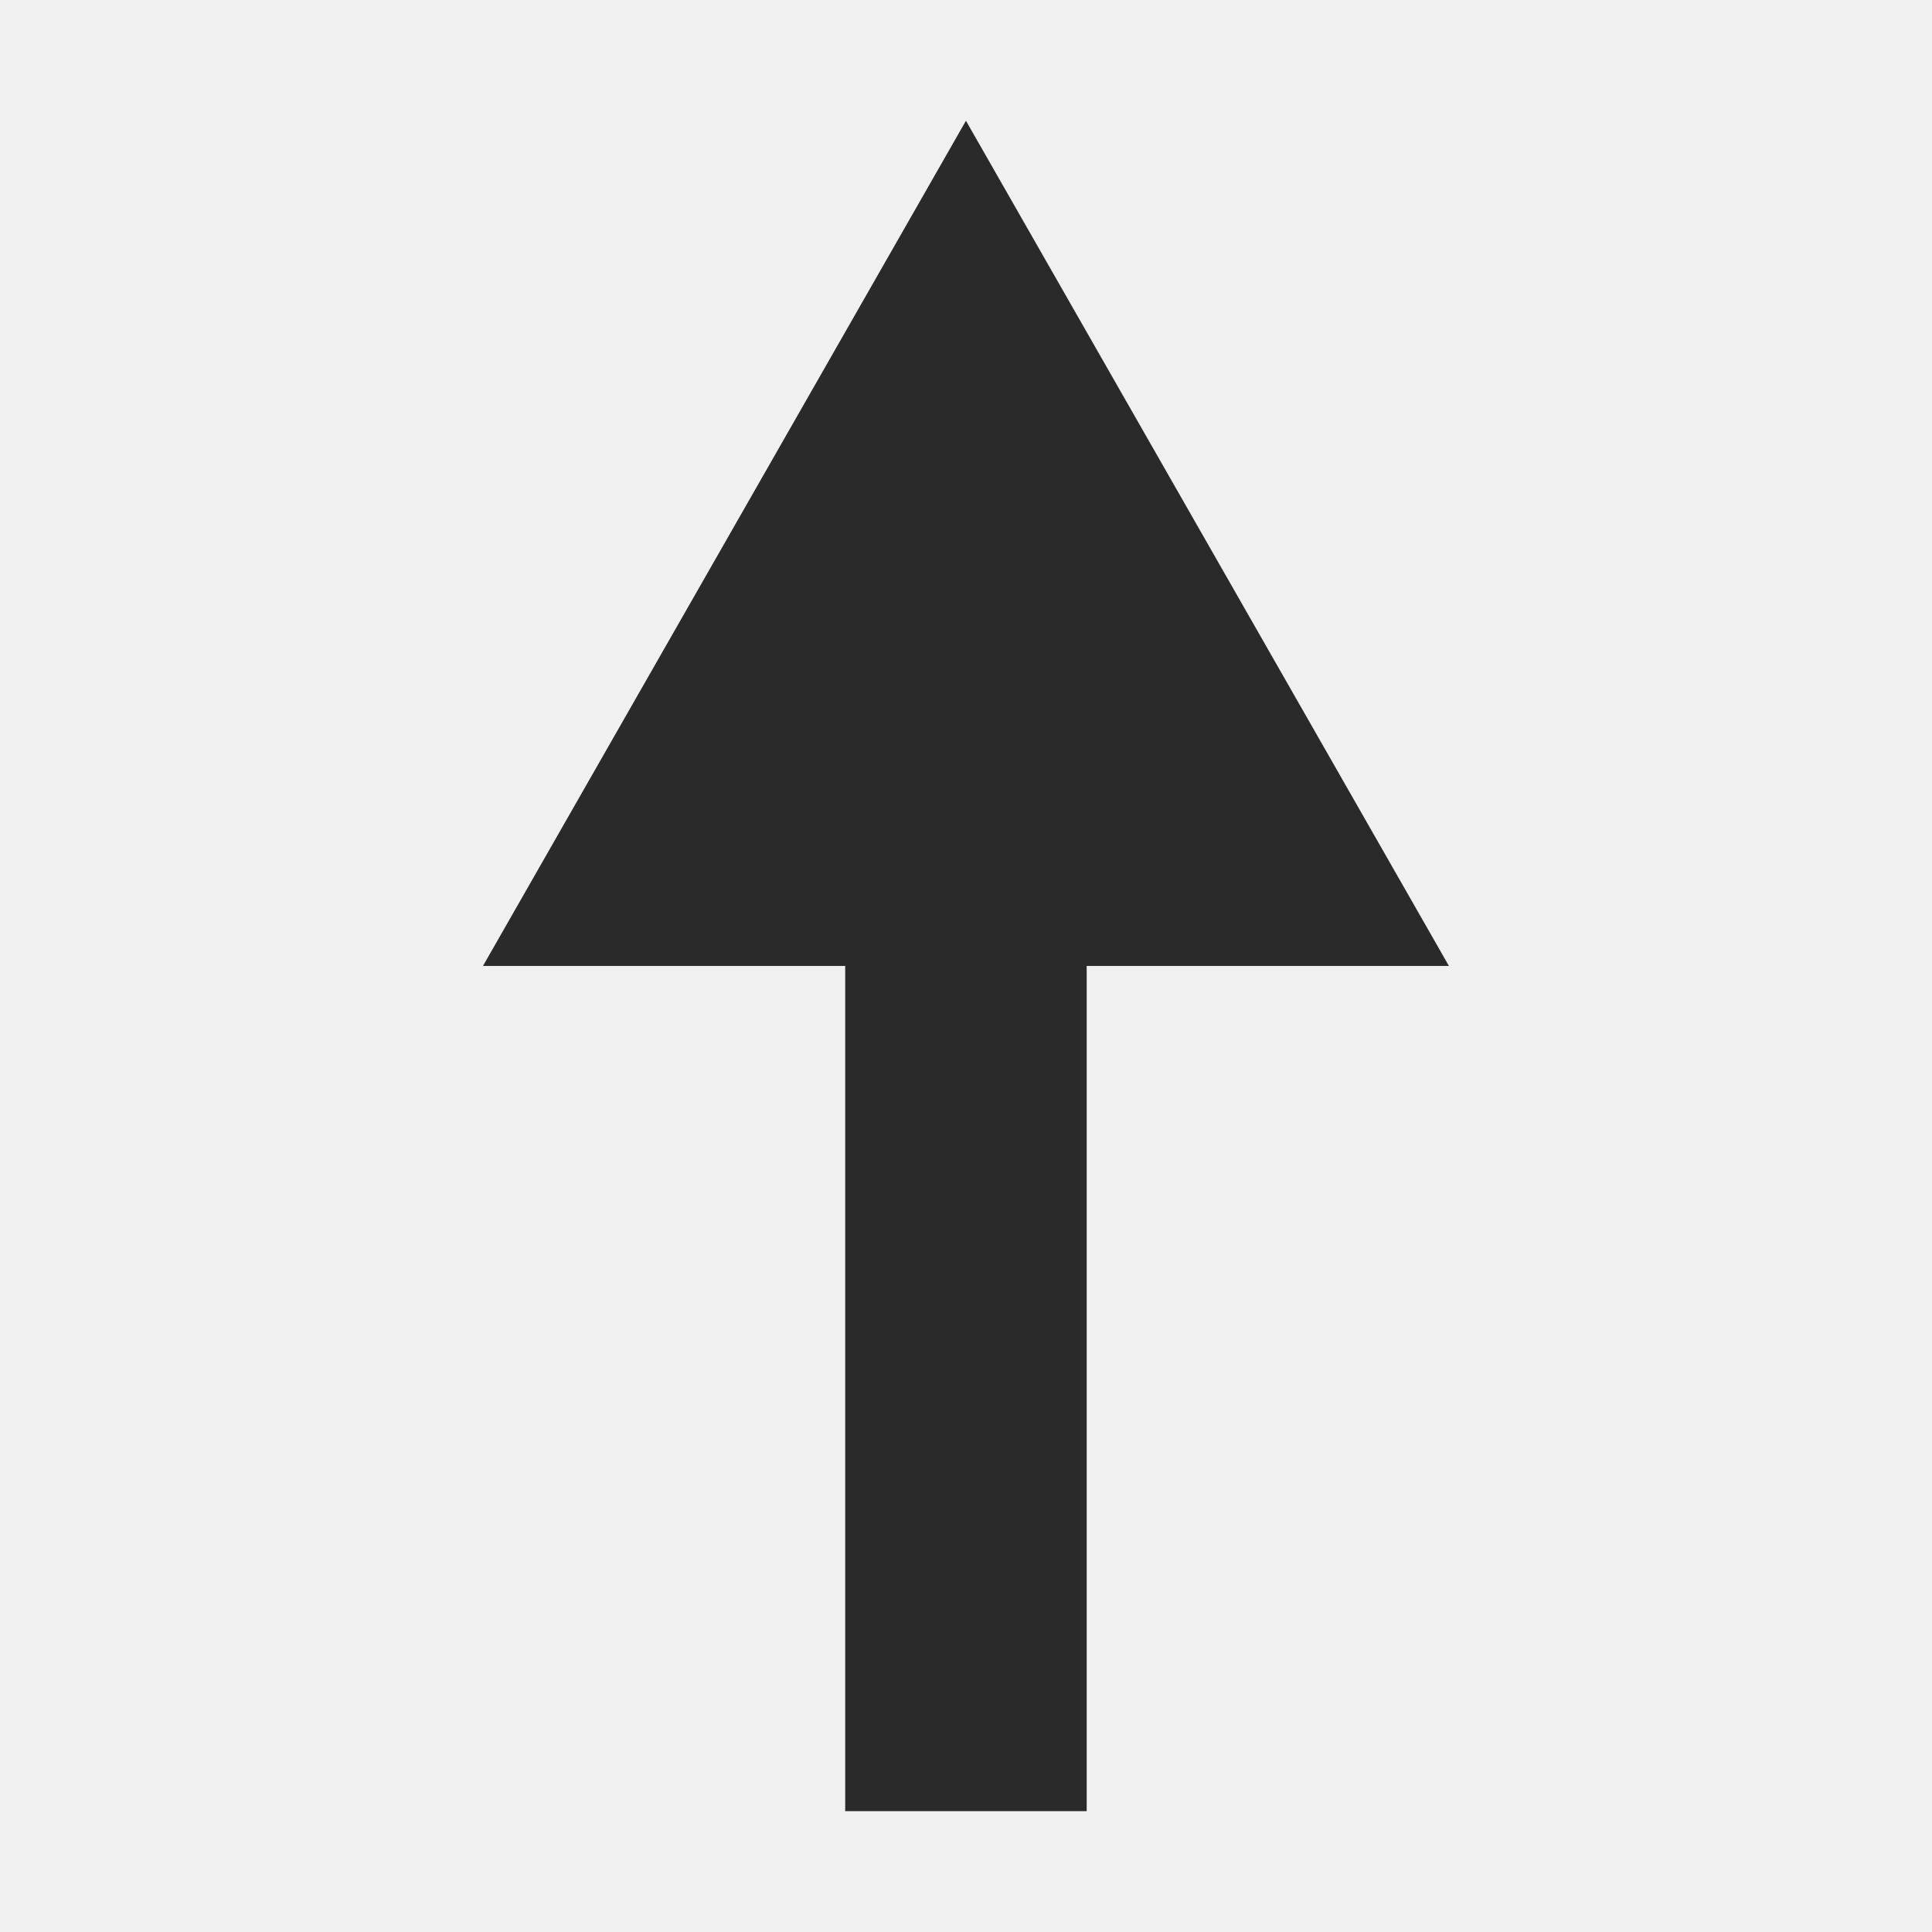
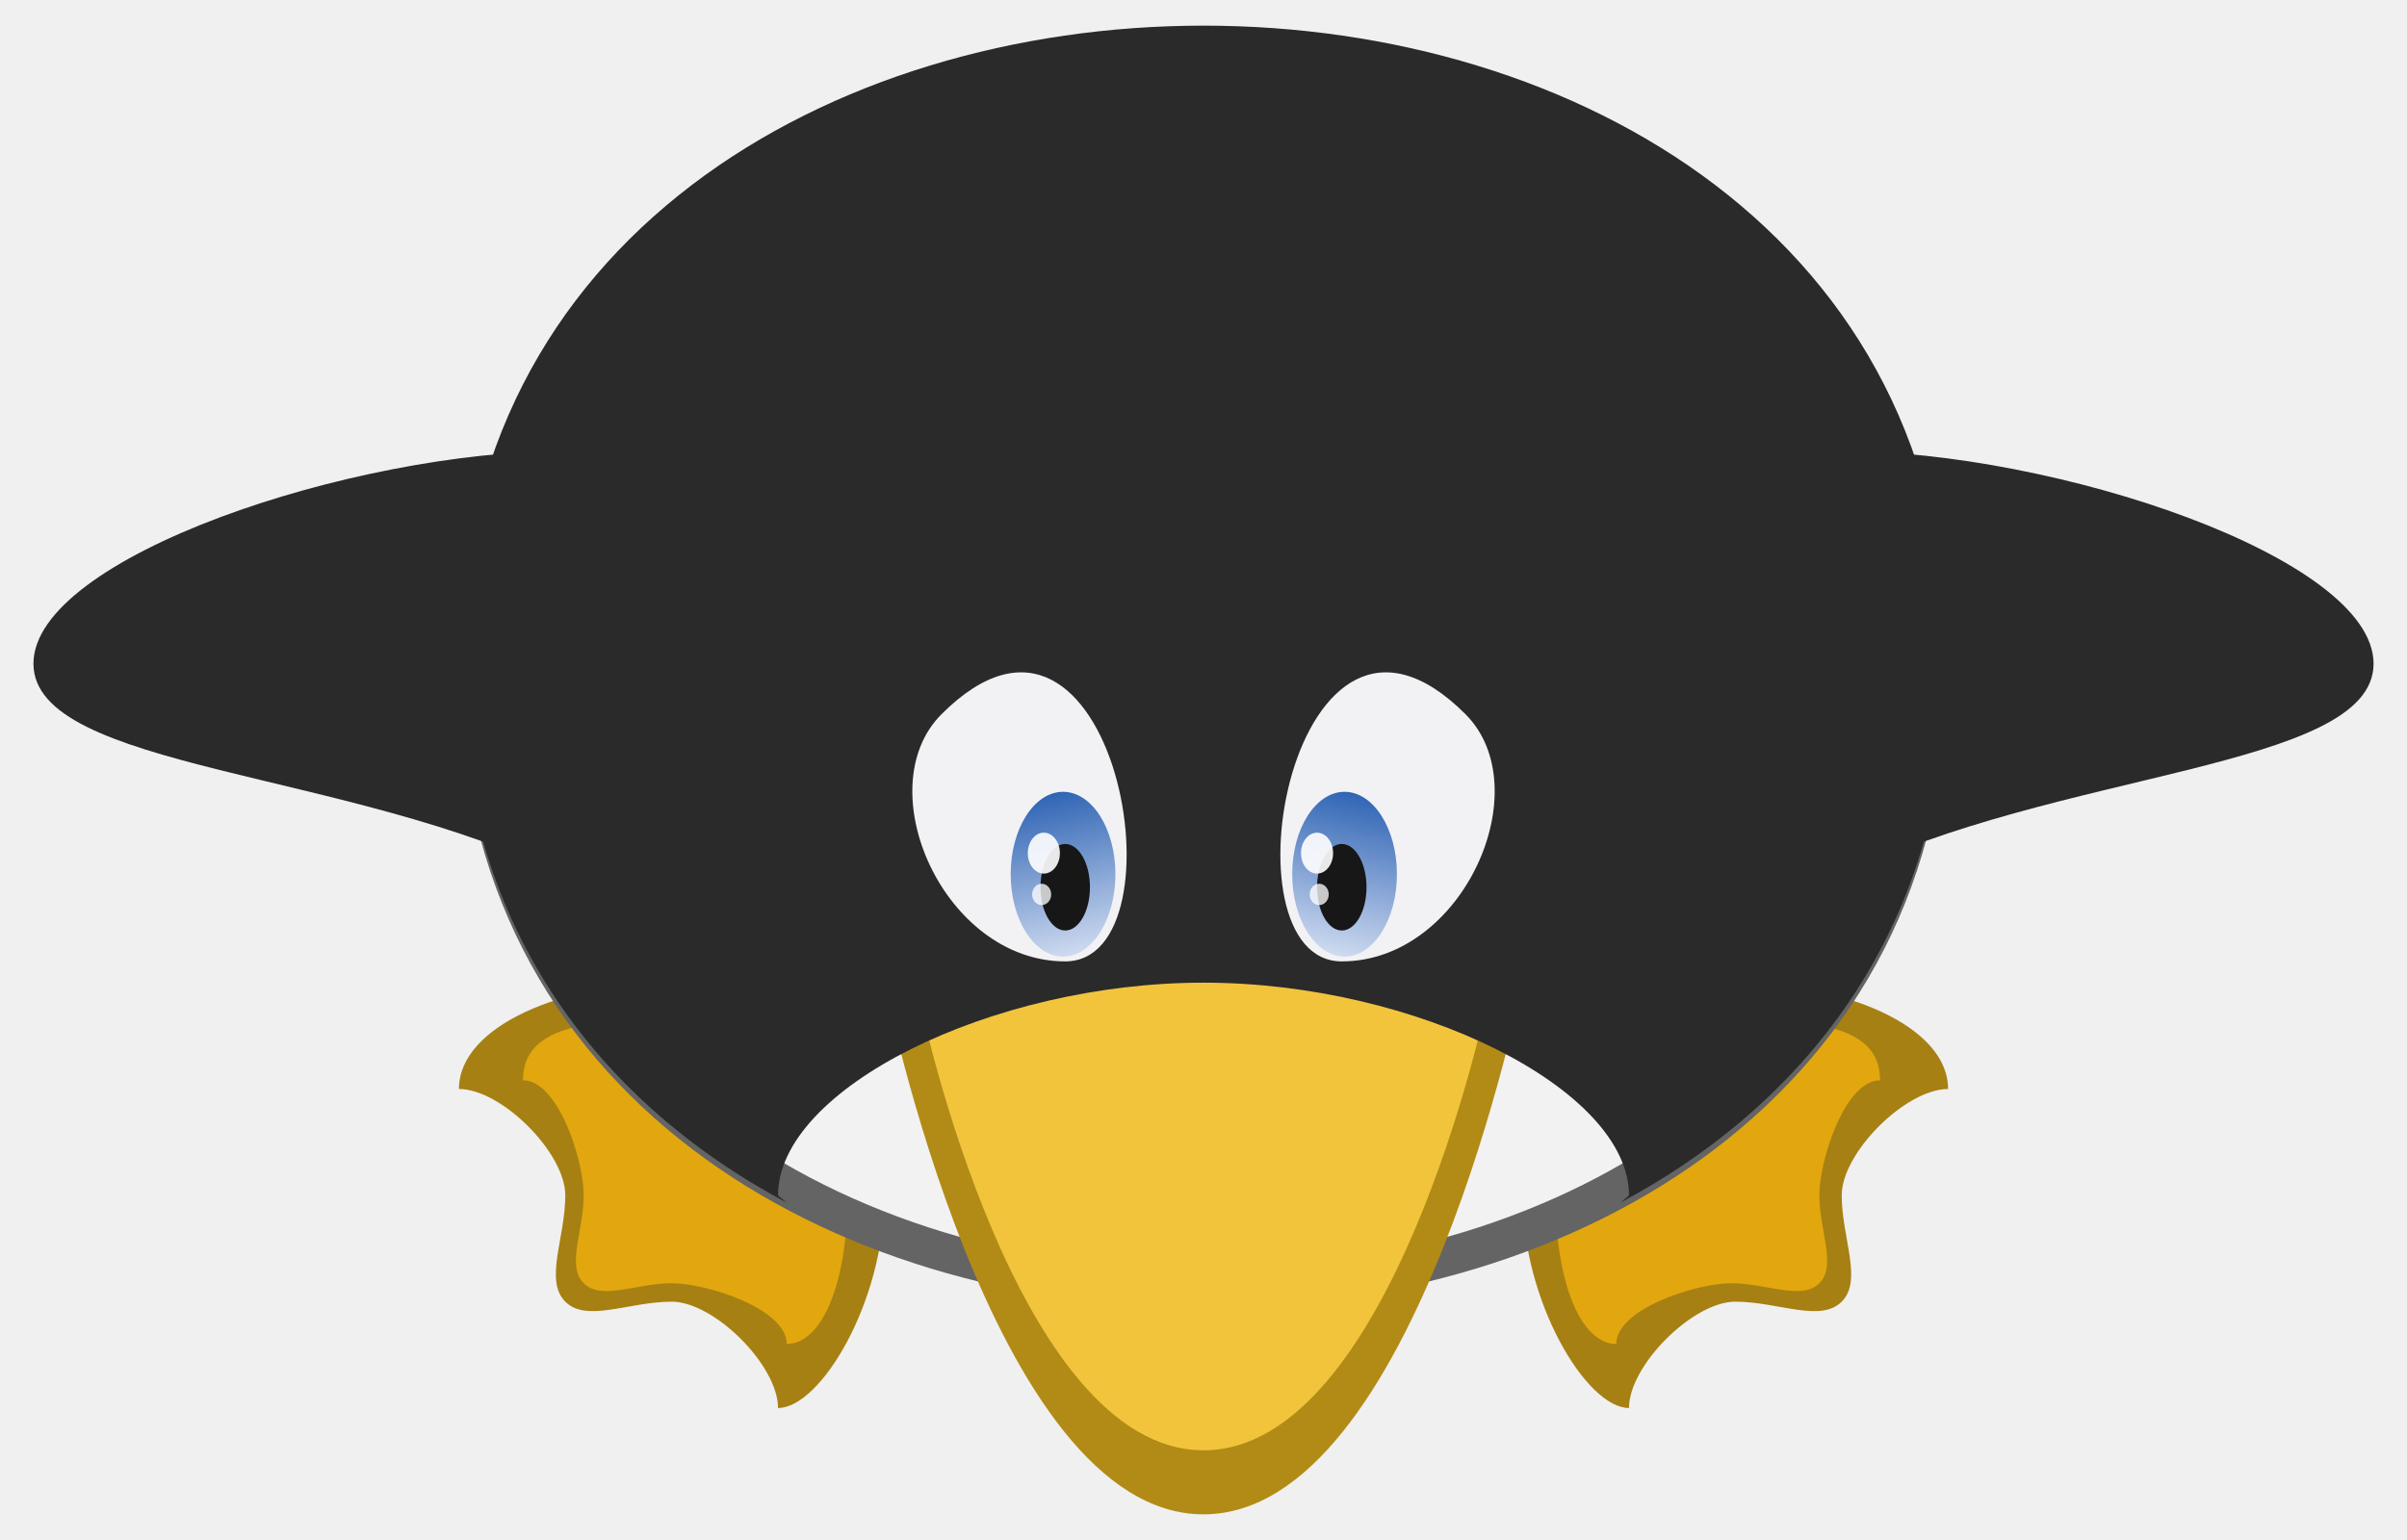
- <svg xmlns="http://www.w3.org/2000/svg" width="32" height="32" viewBox="0 0 8.467 8.467">
-   <path style="opacity:1;vector-effect:none;fill:#2a2a2a;fill-opacity:1;stroke:none;stroke-width:3;stroke-linecap:round;stroke-linejoin:miter;stroke-miterlimit:4;stroke-dasharray:none;stroke-dashoffset:0;stroke-opacity:1" d="M16 2 8 16h6v14h4V16h6z" transform="scale(.26458)" />
+ <svg xmlns="http://www.w3.org/2000/svg" xmlns:xlink="http://www.w3.org/1999/xlink" viewBox="0 0 177.165 113.386" height="32mm" width="50mm">
+   <defs>
+     <linearGradient gradientUnits="userSpaceOnUse" y2="388.546" x2="749.74" y1="374.469" x1="746.51" id="b" xlink:href="#a" />
+     <linearGradient id="a">
+       <stop offset="0" style="stop-color:#275eb1;stop-opacity:1" />
+       <stop offset="1" style="stop-color:#e6ecf9;stop-opacity:1" />
+     </linearGradient>
+     <linearGradient gradientTransform="translate(-1517.61)" gradientUnits="userSpaceOnUse" y2="388.546" x2="749.74" y1="374.469" x1="746.51" id="c" xlink:href="#a" />
+   </defs>
+   <g style="display:inline">
+     <path style="display:inline;fill:#a78014;fill-opacity:1;stroke:none" d="M718.854 388.854c-7.83 0-15.658 3.132-15.658 7.83 3.131 0 7.829 4.697 7.829 7.828 0 3.132-1.566 6.264 0 7.83 1.566 1.565 4.697 0 7.83 0 3.13 0 7.828 4.697 7.828 7.829 3.132 0 7.83-7.83 7.83-15.659-3.132-6.263-9.396-10.96-15.659-15.658z" transform="translate(-669.417 -316.503)" />
+     <path style="display:inline;fill:#e2a70e;fill-opacity:1;stroke:none" d="M718.854 391.569c-6.472 0-10.944.588-10.944 4.472 2.59 0 4.472 5.883 4.472 8.471 0 2.59-1.294 5.178 0 6.472 1.295 1.295 3.883 0 6.472 0 2.589 0 8.472 1.883 8.472 4.472 2.589 0 4.472-4.472 4.472-10.944-2.589-5.177-7.766-9.06-12.944-12.943z" transform="translate(-669.417 -316.503)" />
+     <path style="display:inline;fill:#a78014;fill-opacity:1;stroke:none" d="M797.146 388.854c7.83 0 15.658 3.132 15.658 7.83-3.131 0-7.829 4.697-7.829 7.828 0 3.132 1.566 6.264 0 7.83-1.566 1.565-4.697 0-7.83 0-3.13 0-7.828 4.697-7.828 7.829-3.132 0-7.83-7.83-7.83-15.659 3.132-6.263 9.396-10.96 15.659-15.658z" transform="translate(-669.417 -316.503)" />
+     <path style="display:inline;fill:#e2a70e;fill-opacity:1;stroke:none" d="M796.854 391.569c6.472 0 10.944.588 10.944 4.472-2.589 0-4.472 5.883-4.472 8.471 0 2.59 1.294 5.178 0 6.472-1.294 1.295-3.883 0-6.472 0-2.589 0-8.472 1.883-8.472 4.472-2.588 0-4.472-4.472-4.472-10.944 2.59-5.177 7.767-9.06 12.944-12.943z" transform="translate(-669.417 -316.503)" />
+     <path style="fill:#646464;fill-opacity:1;stroke:none" d="M703.196 365.846c0-62.633 109.608-62.633 109.608 0 0 62.634-109.608 62.634-109.608 0z" transform="translate(-669.417 -316.503)" />
+     <path style="display:inline;fill:#f2f2f2;fill-opacity:1;stroke:none" d="M705.91 365.367c0-59.531 104.18-59.531 104.18 0 0 59.53-104.18 59.53-104.18 0z" transform="translate(-669.417 -316.503)" />
+     <path style="fill:#b28b16;fill-opacity:1;stroke:none" d="M734.512 388.854S742.342 428 758 428s23.488-39.146 23.488-39.146c-7.83-7.83-15.659-7.83-23.488-7.83-7.83 0-15.658 0-23.488 7.83z" transform="translate(-669.417 -316.503)" />
+     <path style="display:inline;fill:#f1c43c;fill-opacity:1;stroke:none" d="M737.227 390.664s6.924 32.621 20.773 32.621 20.773-32.621 20.773-32.621c-6.924-6.924-13.849-6.924-20.773-6.924-6.924 0-13.849 0-20.773 6.924z" transform="translate(-669.417 -316.503)" />
+     <path style="display:inline;fill:#2a2a2a;fill-opacity:1;stroke:none" d="M758 318.391c-27.402 0-54.804 15.659-54.804 46.976 0 18.984 10.089 32.208 24.123 39.684-.205-.187-.44-.343-.636-.539 0-7.829 15.659-15.658 31.317-15.658s31.317 7.83 31.317 15.658c-.196.196-.43.352-.636.539 14.035-7.476 24.123-20.7 24.123-39.684 0-31.317-27.402-46.976-54.804-46.976z" transform="translate(-669.417 -316.503)" />
+     <path style="fill:#2a2a2a;fill-opacity:1;stroke:none" d="M804.975 381.025c15.658-7.83 39.146-7.83 39.146-15.658 0-7.83-23.488-15.659-39.146-15.659-7.83 0-7.003 34.818 0 31.317z" transform="translate(-669.417 -316.503)" />
+     <path style="fill:#2a2a2a;fill-opacity:1;stroke:none" d="M711.025 381.025c-15.658-7.83-39.146-7.83-39.146-15.658 0-7.83 23.488-15.659 39.146-15.659 7.83 0 7.003 34.818 0 31.317z" transform="translate(-669.417 -316.503)" />
+     <g transform="translate(-670.2 -316.503)">
+       <path d="M748.605 387.288c-8.938 0-14.563-12.742-9.102-18.203 12.743-12.743 18.204 18.203 9.102 18.203z" style="fill:#f2f2f5;fill-opacity:1;stroke:none" />
+       <ellipse ry="6.065" rx="3.854" cy="380.867" cx="748.445" style="color:#000;display:inline;overflow:visible;visibility:visible;fill:url(#b);fill-opacity:1;fill-rule:nonzero;stroke:none;stroke-width:2;marker:none;enable-background:accumulate" />
+       <ellipse ry="3.186" rx="1.82" cy="381.827" cx="748.605" style="color:#000;display:inline;overflow:visible;visibility:visible;fill:#171717;fill-opacity:1;fill-rule:nonzero;stroke:none;stroke-width:2;marker:none;enable-background:accumulate" />
+       <path d="M768.96 387.288c8.939 0 14.564-12.742 9.103-18.203-12.743-12.743-18.204 18.203-9.102 18.203z" style="fill:#f2f2f5;fill-opacity:1;stroke:none" />
+       <ellipse transform="scale(-1 1)" ry="6.065" rx="3.854" cy="380.867" cx="-769.165" style="color:#000;display:inline;overflow:visible;visibility:visible;fill:url(#c);fill-opacity:1;fill-rule:nonzero;stroke:none;stroke-width:2;marker:none;enable-background:accumulate" />
+       <ellipse ry="3.186" rx="1.82" cy="381.827" cx="-768.961" transform="scale(-1 1)" style="color:#000;display:inline;overflow:visible;visibility:visible;fill:#171717;fill-opacity:1;fill-rule:nonzero;stroke:none;stroke-width:2;marker:none;enable-background:accumulate" />
+       <ellipse ry="1.506" rx="1.181" cy="379.317" cx="747.031" style="color:#000;display:inline;overflow:visible;visibility:visible;fill:#fff;fill-opacity:.903;fill-rule:nonzero;stroke:none;stroke-width:2;marker:none;enable-background:accumulate" />
+       <ellipse ry="0.786" rx="0.701" cy="382.356" cx="746.871" style="color:#000;display:inline;overflow:visible;visibility:visible;fill:#fff;fill-opacity:.769;fill-rule:nonzero;stroke:none;stroke-width:2;marker:none;enable-background:accumulate" />
+       <ellipse transform="scale(-1 1)" ry="1.506" rx="1.181" cy="379.317" cx="-767.14" style="color:#000;display:inline;overflow:visible;visibility:visible;fill:#fff;fill-opacity:.906;fill-rule:nonzero;stroke:none;stroke-width:2;marker:none;enable-background:accumulate" />
+       <ellipse transform="scale(-1 1)" ry="0.786" rx="0.701" cy="382.356" cx="-767.299" style="color:#000;display:inline;overflow:visible;visibility:visible;fill:#fff;fill-opacity:.769;fill-rule:nonzero;stroke:none;stroke-width:2;marker:none;enable-background:accumulate" />
+     </g>
+   </g>
</svg>
